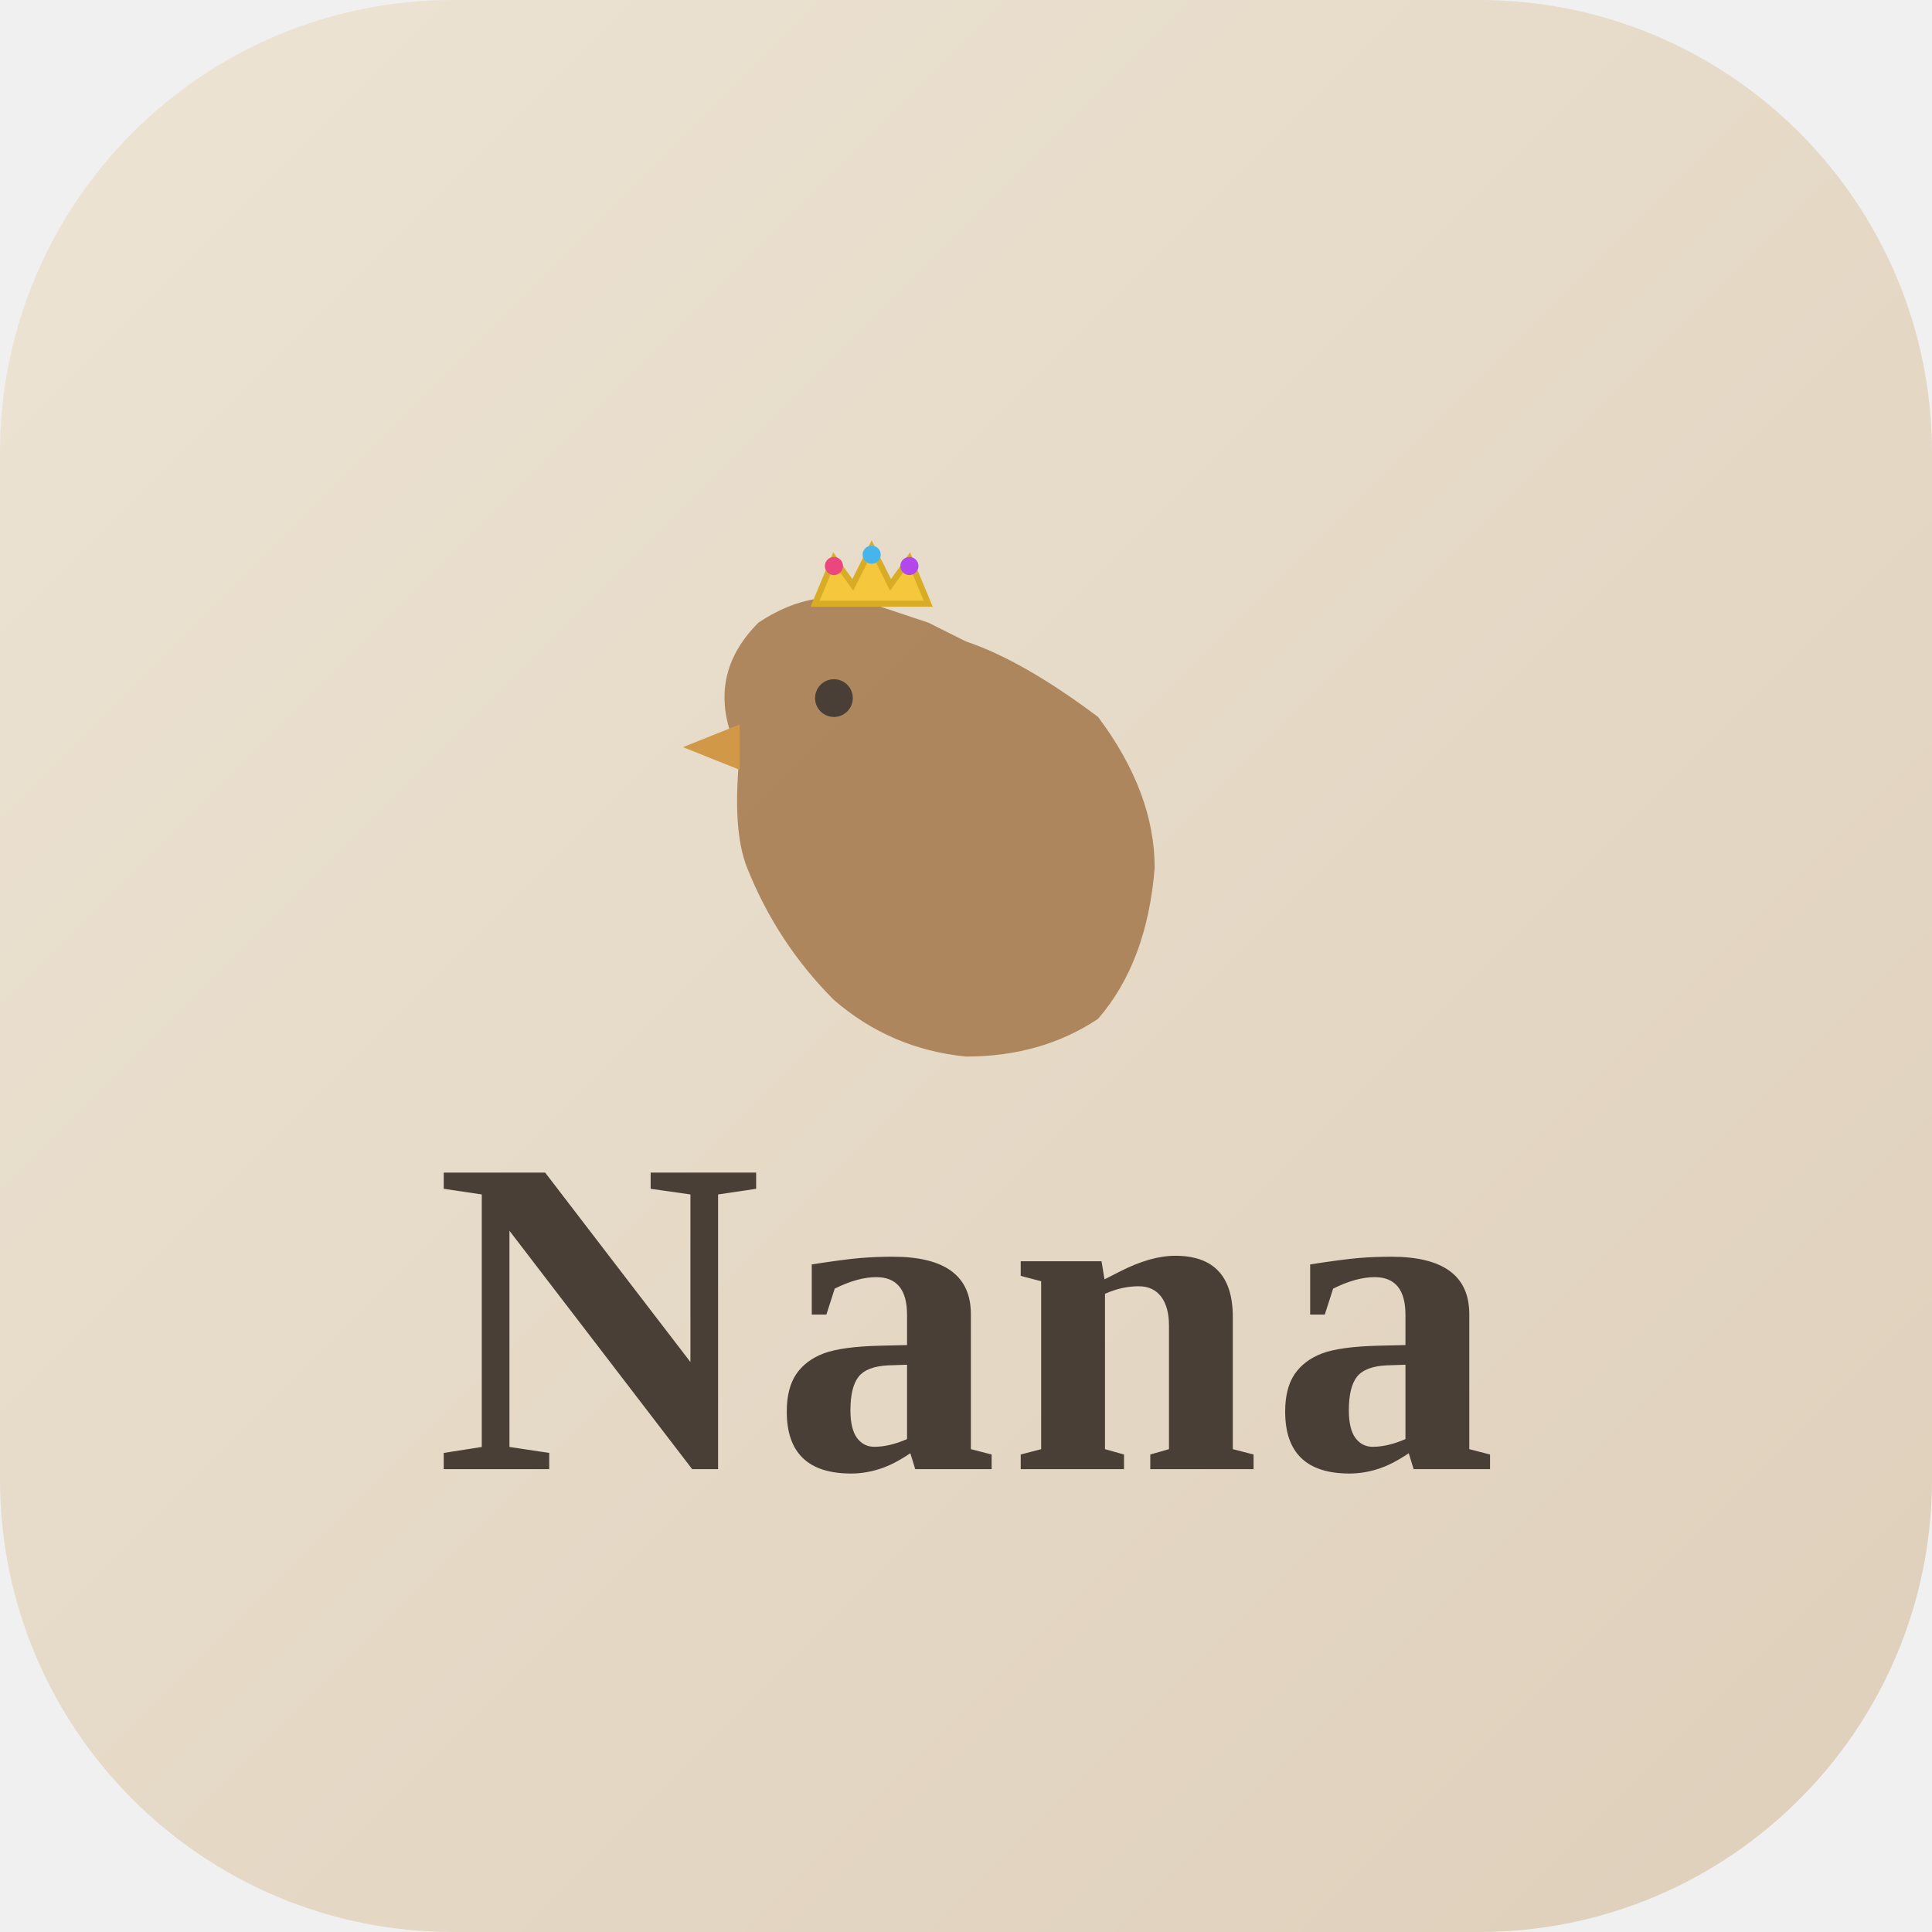
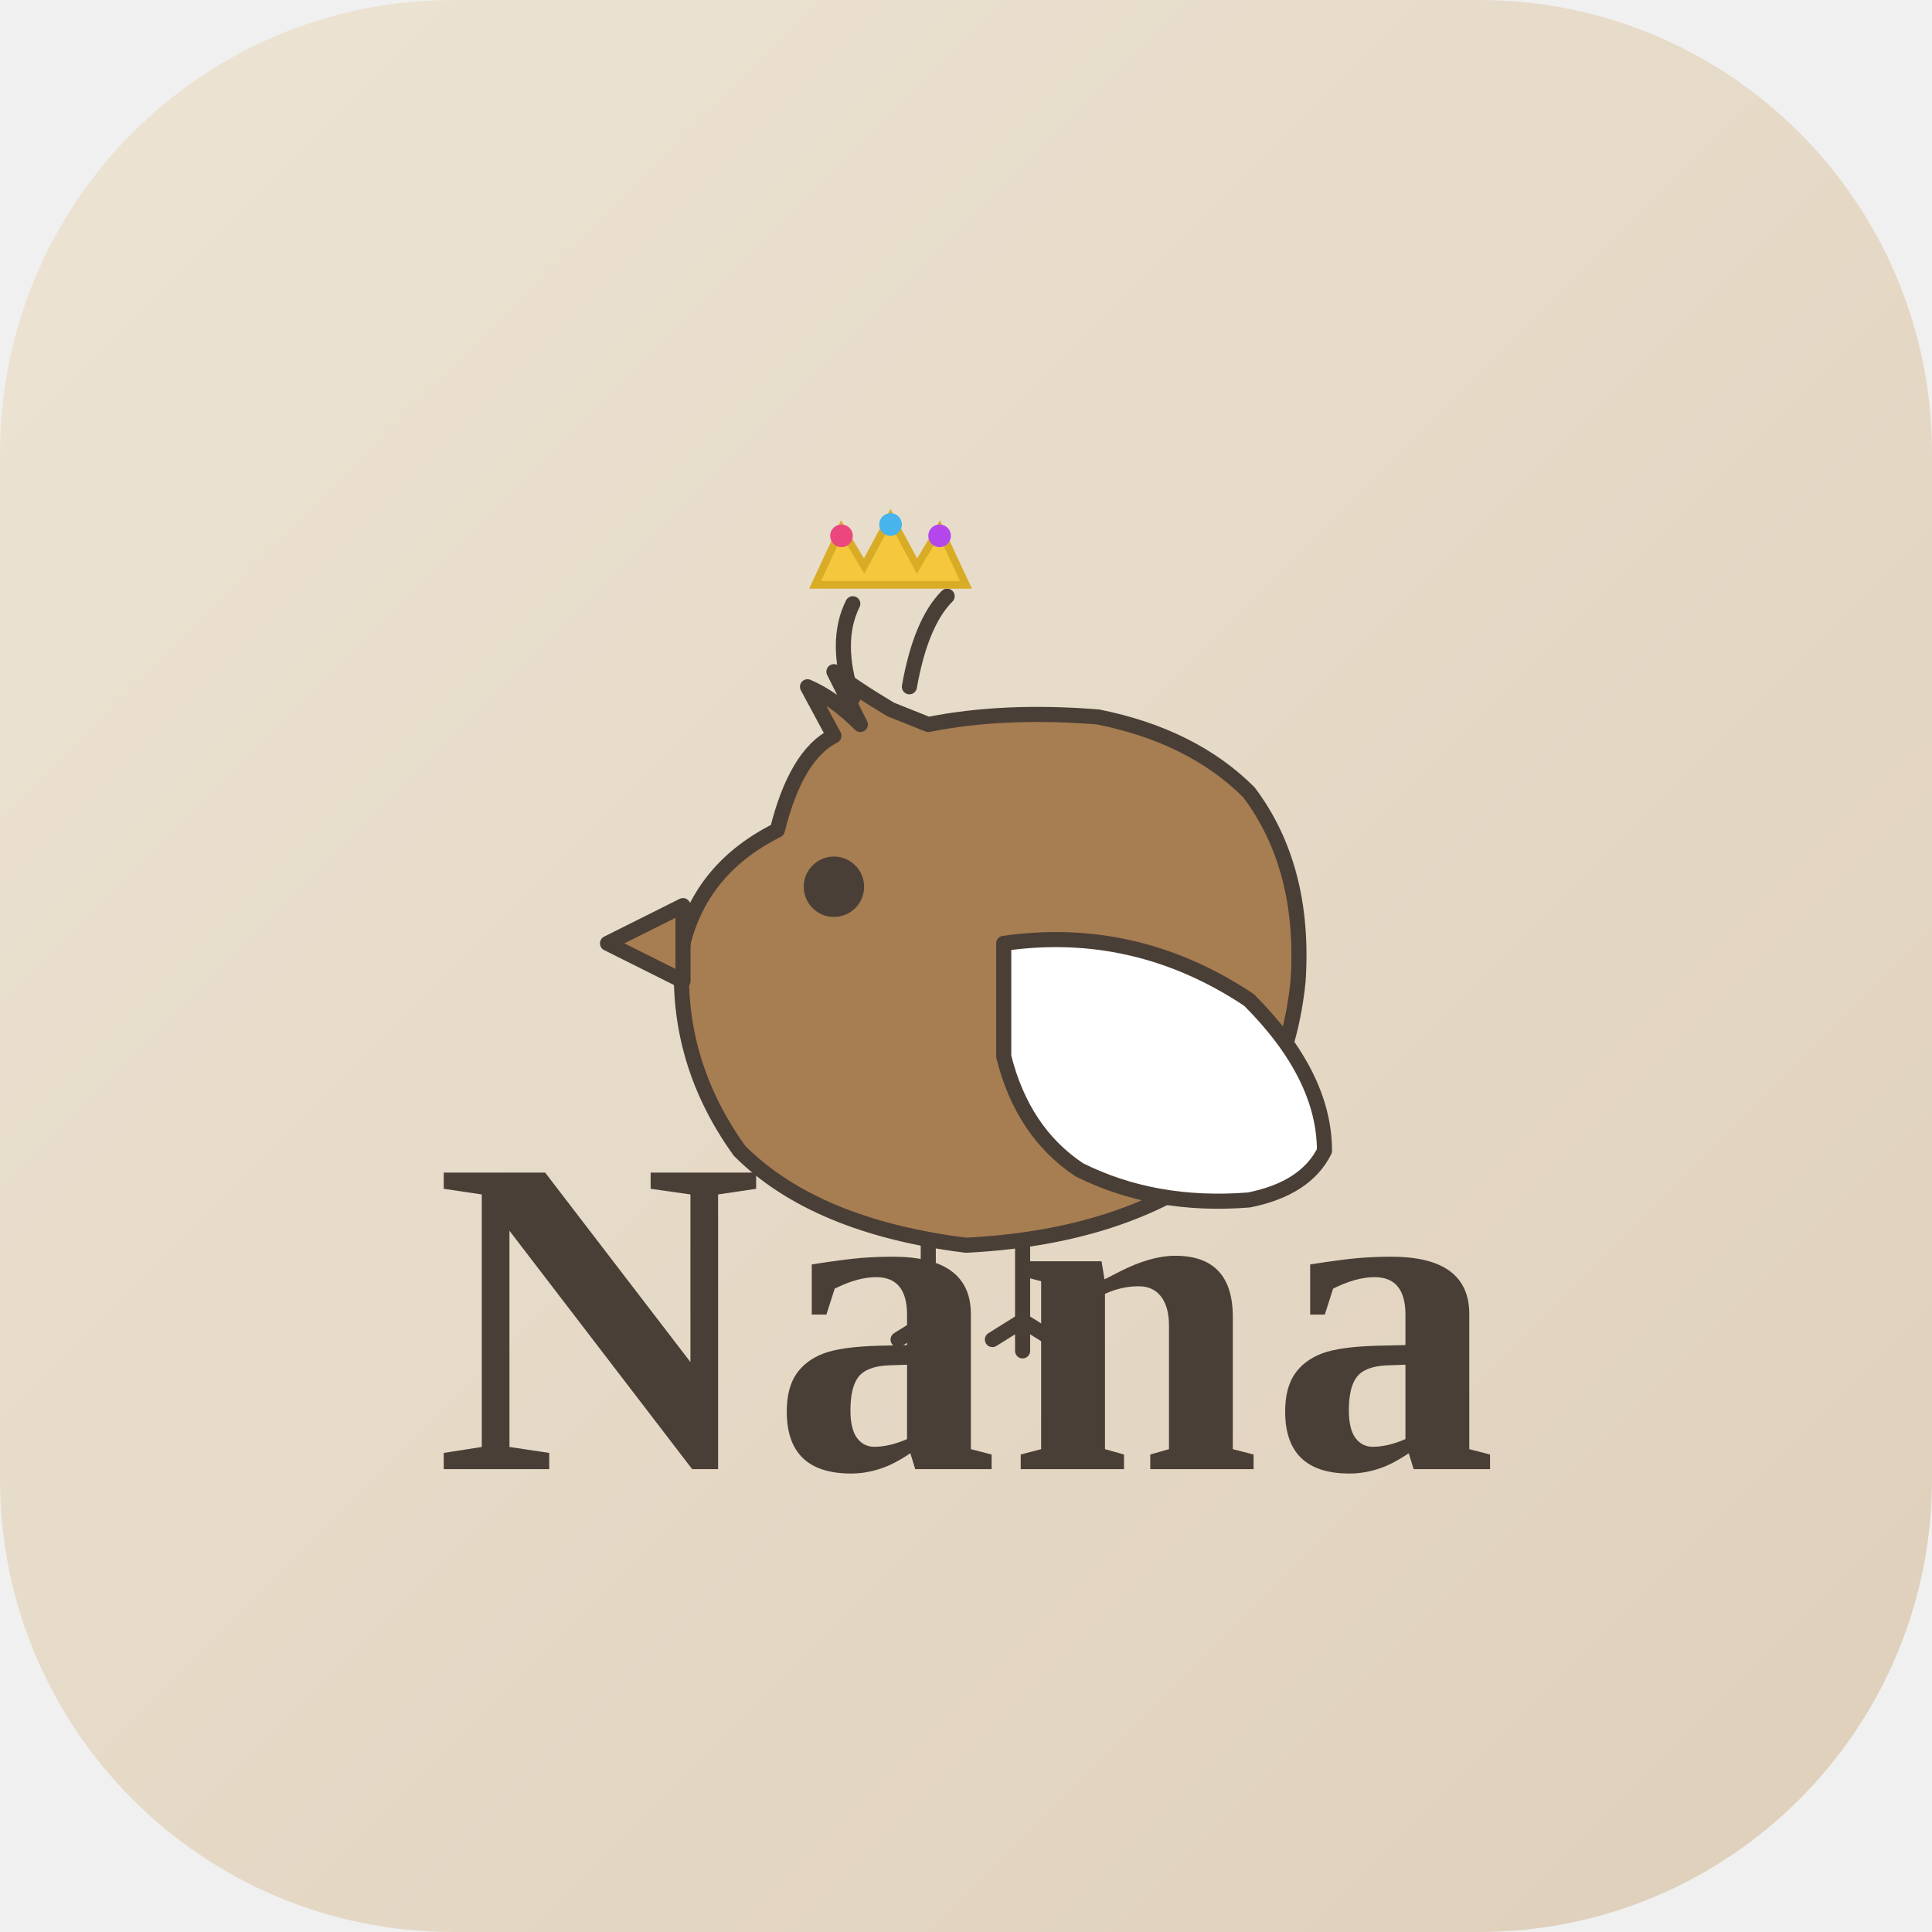
<svg xmlns="http://www.w3.org/2000/svg" viewBox="0 0 192 192">
  <defs>
    <linearGradient id="warmBeigeGradient192" x1="0%" y1="0%" x2="100%" y2="100%">
      <stop offset="0%" style="stop-color:hsl(40 40% 88%);stop-opacity:1" />
      <stop offset="100%" style="stop-color:hsl(35 35% 80%);stop-opacity:1" />
    </linearGradient>
  </defs>
  <rect width="192" height="192" rx="45" fill="url(#warmBeigeGradient192)" />
-   <g transform="translate(96, 82.5)">
-     <path d="M -22.5,-7.5              Q -26.25,-15 -20.625,-20.625              Q -15,-24.375 -9.375,-22.5              L -3.75,-20.625              L 0,-18.75              Q 5.625,-16.875 13.125,-11.25              Q 18.75,-3.75 18.75,3.75              Q 18,13.125 13.125,18.75              Q 7.5,22.5 0,22.5              Q -7.5,21.75 -13.125,16.875              Q -18.75,11.25 -21.75,3.75              Q -23.25,0 -22.5,-7.5 Z" fill="hsl(30 34% 49%)" opacity="0.9" />
-     <circle cx="-13.125" cy="-13.125" r="1.875" fill="hsl(28 16% 25%)" />
-     <path d="M -22.5,-10.5 L -28.125,-8.25 L -22.5,-6 Z" fill="hsl(35 60% 55%)" />
-     <g transform="translate(-9.375, -22.5)">
-       <path d="M -5.625,0 L -3.75,-4.5 L -1.875,-1.875 L 0,-5.625 L 1.875,-1.875 L 3.75,-4.5 L 5.625,0 Z" fill="hsl(45 90% 60%)" stroke="hsl(45 70% 50%)" stroke-width="0.6" />
-       <circle cx="-3.75" cy="-3.75" r="0.9" fill="hsl(340 80% 60%)" />
-       <circle cx="0" cy="-4.875" r="0.9" fill="hsl(200 80% 60%)" />
-       <circle cx="3.75" cy="-3.75" r="0.9" fill="hsl(280 80% 60%)" />
+   <g transform="translate(96, 93.75)">
+     <path d="M -18.75,-11.25              Q -26.25,-7.5 -28.125,0              Q -29.25,11.25 -22.5,20.625              Q -15,28.125 0,30              Q 15,29.25 24.375,22.5              Q 31.875,15 33,3.75              Q 33.75,-7.5 28.125,-15              Q 22.5,-20.625 13.125,-22.5              Q 3.75,-23.25 -3.75,-21.75              L -7.5,-23.25              Q -11.25,-25.5 -13.125,-27              L -10.5,-21.75              Q -13.125,-24.375 -15.75,-25.5              L -13.125,-20.625              Q -16.875,-18.75 -18.75,-11.25 Z" fill="hsl(30 34% 49%)" stroke="hsl(28 16% 25%)" stroke-width="1.5" stroke-linejoin="round" />
+     <path d="M 3.75,0              Q 16.875,-1.875 28.125,5.625              Q 35.625,13.125 35.625,20.625              Q 33.75,24.375 28.125,25.5              Q 18.75,26.25 11.25,22.5              Q 5.625,18.75 3.75,11.25              L 3.75,0 Z" fill="white" stroke="hsl(28 16% 25%)" stroke-width="1.5" stroke-linejoin="round" />
+     <circle cx="-13.125" cy="-5.625" r="3" fill="hsl(28 16% 25%)" />
+     <path d="M -28.125,-3.75 L -35.625,0 L -28.125,3.75 Z" fill="hsl(30 34% 49%)" stroke="hsl(28 16% 25%)" stroke-width="1.5" stroke-linejoin="round" />
+     <g stroke="hsl(28 16% 25%)" stroke-width="1.5" stroke-linecap="round" fill="none">
+       <line x1="-3.75" y1="30" x2="-3.75" y2="37.5" />
+       <path d="M -3.75,37.5 L -6.75,39.375 M -3.75,37.5 L -3.75,40.5 M -3.75,37.5 L -0.75,39.375" />
+       <line x1="5.625" y1="30" x2="5.625" y2="37.5" />
+       <path d="M 5.625,37.5 L 2.625,39.375 M 5.625,37.5 L 5.625,40.5 M 5.625,37.5 L 8.625,39.375" />
+     </g>
+     <g stroke="hsl(28 16% 25%)" stroke-width="1.5" stroke-linecap="round" fill="none">
+       <path d="M -11.25,-24.375 Q -13.125,-30 -11.25,-33.75" />
+       <path d="M -5.625,-25.5 Q -4.5,-31.875 -1.875,-34.5" />
+     </g>
+     <g transform="translate(-7.5, -35.625)">
+       <path d="M -7.5,0 L -4.875,-5.625 L -2.625,-1.875 L 0,-6.75 L 2.625,-1.875 L 4.875,-5.625 L 7.5,0 Z" fill="hsl(45 90% 60%)" stroke="hsl(45 70% 50%)" stroke-width="0.75" />
+       <circle cx="-4.875" cy="-4.875" r="1.125" fill="hsl(340 80% 60%)" />
+       <circle cx="0" cy="-6" r="1.125" fill="hsl(200 80% 60%)" />
+       <circle cx="4.875" cy="-4.875" r="1.125" fill="hsl(280 80% 60%)" />
    </g>
  </g>
  <text x="96" y="146" font-size="45" font-weight="700" text-anchor="middle" font-family="Georgia, 'Times New Roman', serif" fill="hsl(28 16% 25%)" letter-spacing="1">Nana</text>
</svg>
